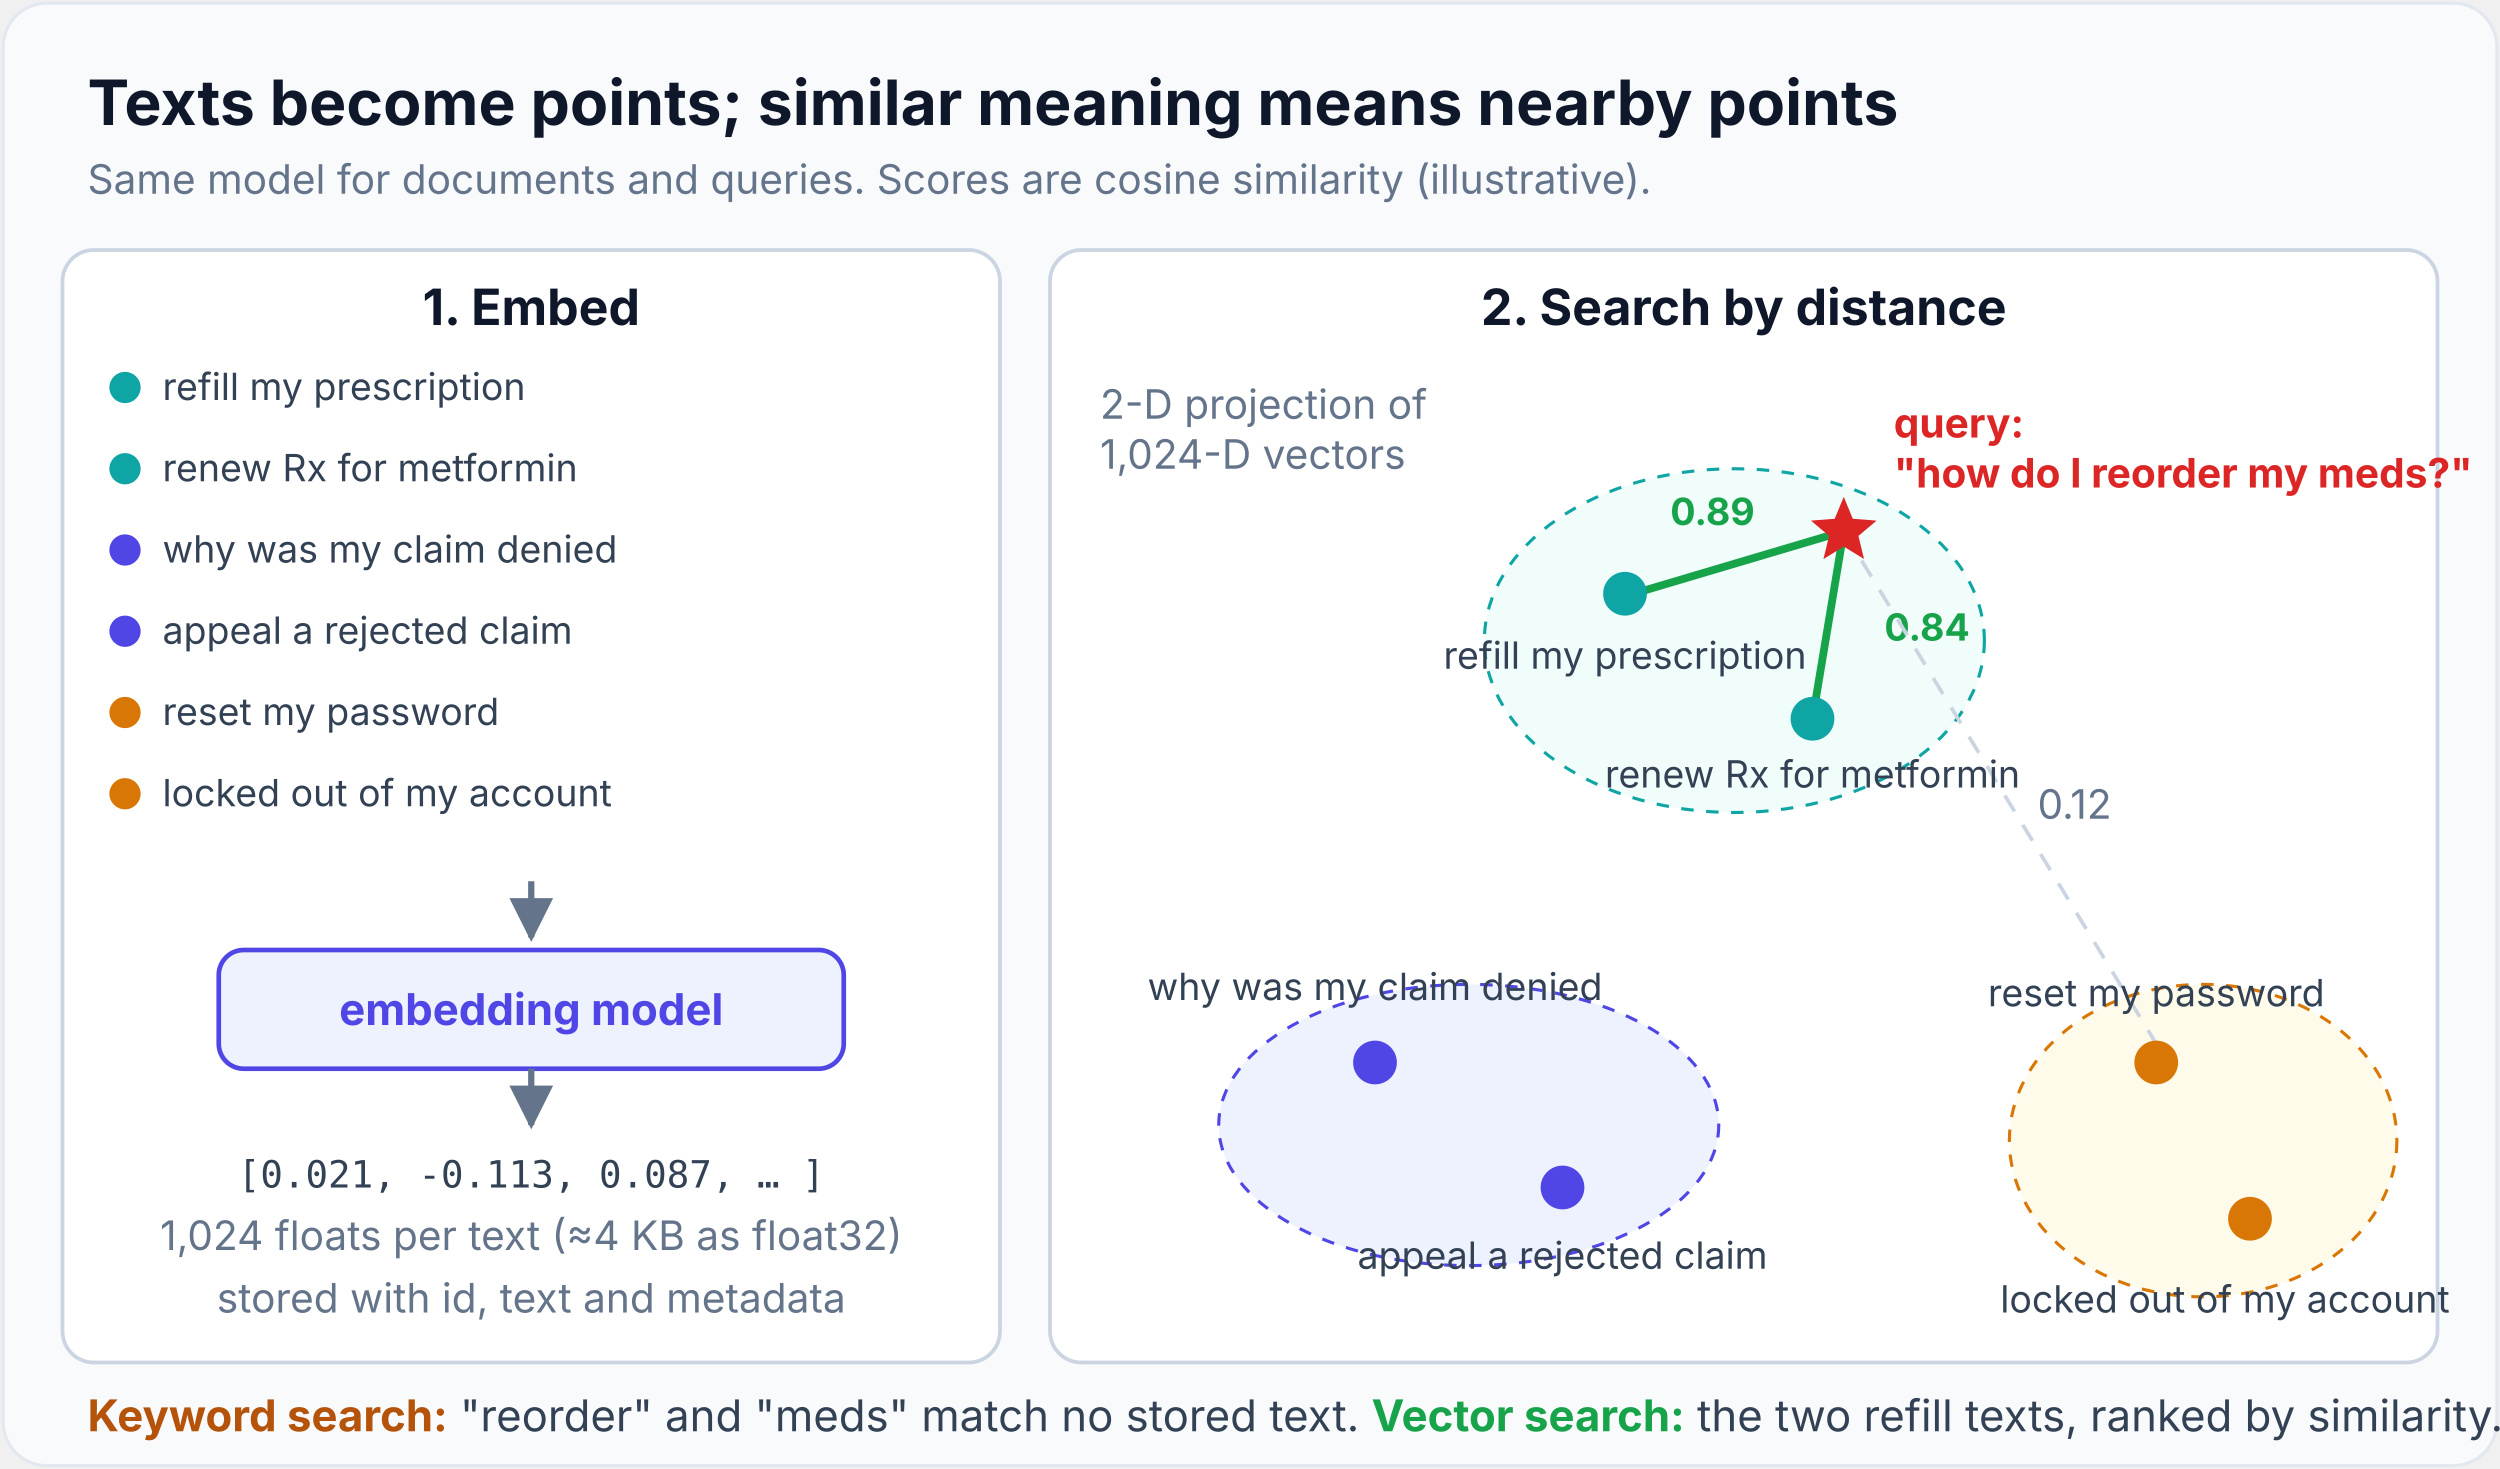
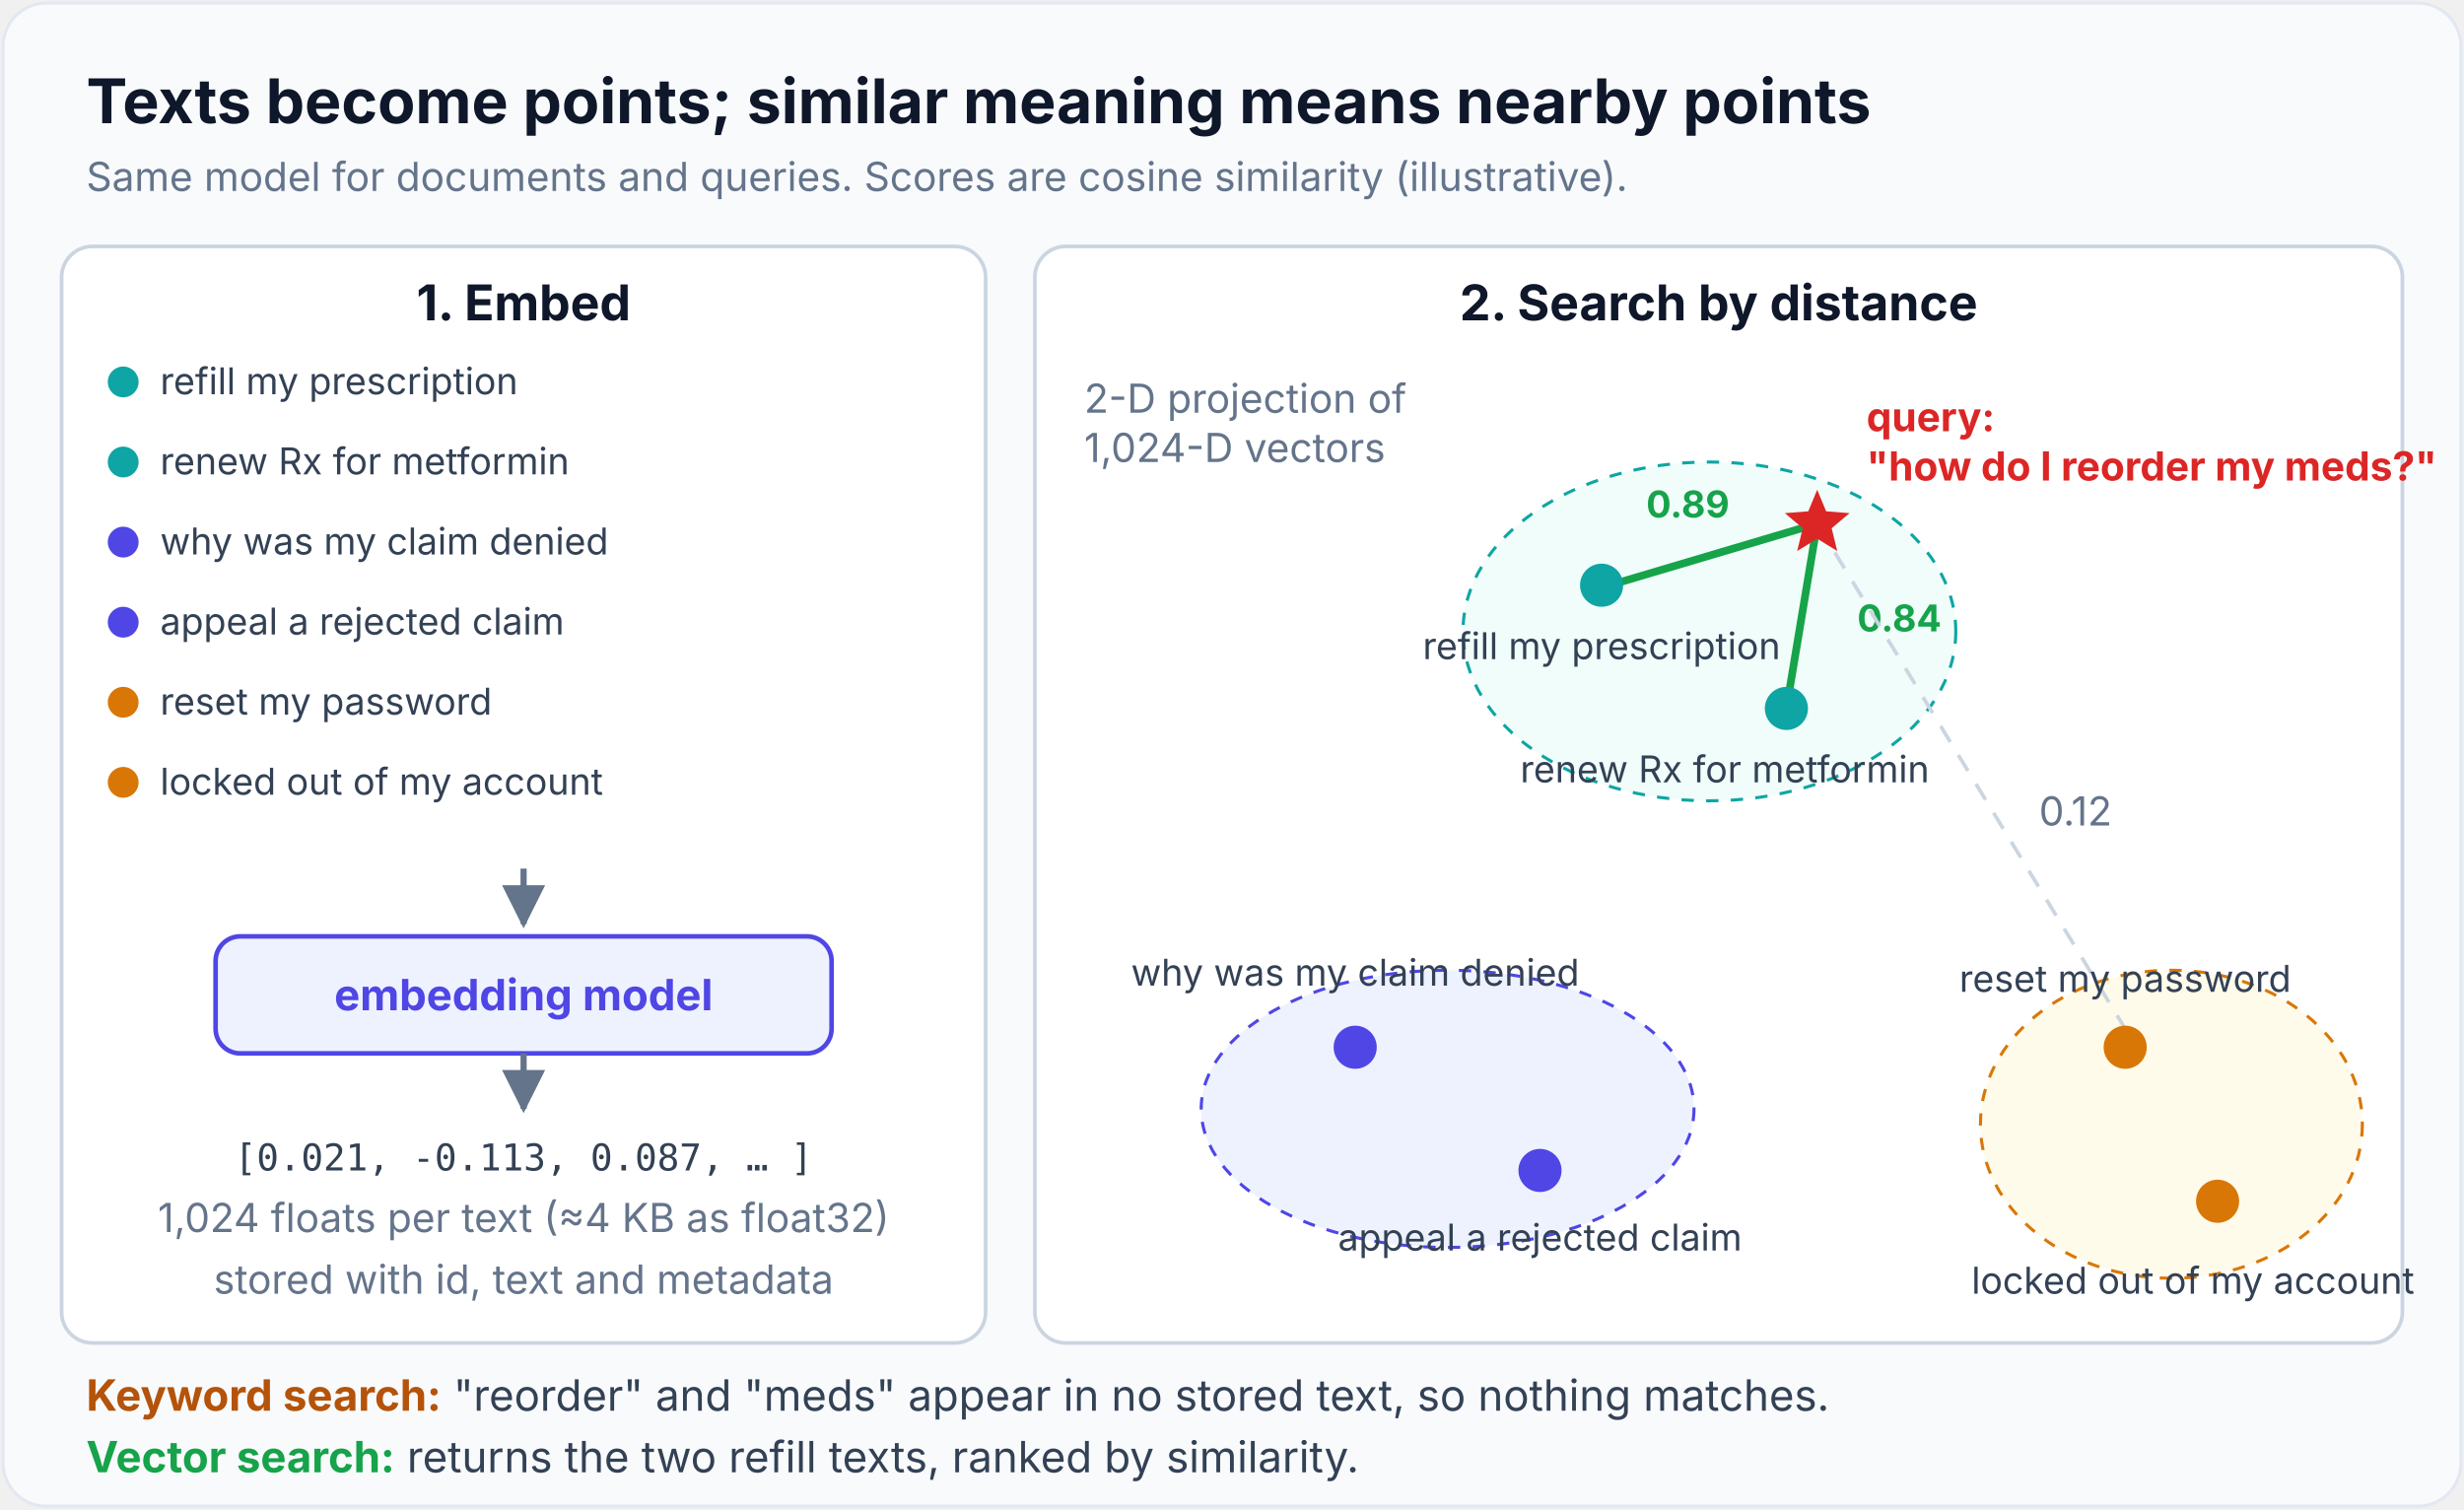
- <svg xmlns="http://www.w3.org/2000/svg" viewBox="0 0 800 470" role="img" aria-labelledby="t d" font-family="Figtree, system-ui, -apple-system, 'Segoe UI', sans-serif">
+ <svg xmlns="http://www.w3.org/2000/svg" viewBox="0 0 800 490" role="img" aria-labelledby="t d" font-family="Figtree, system-ui, -apple-system, 'Segoe UI', sans-serif">
  <style>
    .card{fill:#f8fafc;stroke:#e2e8f0}
    .h{fill:#0f172a;font-size:20px;font-weight:700}
    .h2{fill:#0f172a;font-size:16px;font-weight:700}
    .lbl{fill:#334155;font-size:15px;font-weight:600}
    .tx{fill:#334155;font-size:14px}
    .sm{fill:#334155;font-size:12px}
    .sub{fill:#64748b;font-size:13px}
    .box{fill:#ffffff;stroke:#cbd5e1}
    .pri{fill:#4f46e5}.tea{fill:#0ea5a4}.okf{fill:#16a34a}.badf{fill:#dc2626}.wrnf{fill:#d97706}.mutf{fill:#94a3b8}
    .on{fill:#ffffff;font-size:13px;font-weight:700}
    .prit{fill:#4f46e5;font-weight:700}.teat{fill:#0f766e;font-weight:700}.okt{fill:#16a34a;font-weight:700}
    .badt{fill:#dc2626;font-weight:700}.wrnt{fill:#b45309;font-weight:700}
    .ln{stroke:#64748b;stroke-width:2;fill:none}.lnm{stroke:#cbd5e1;stroke-width:1.2;fill:none}
    .lnp{stroke:#4f46e5;stroke-width:2.5;fill:none}.lnt{stroke:#0ea5a4;stroke-width:2.5;fill:none}
    .lno{stroke:#16a34a;stroke-width:2.5;fill:none}.lnb{stroke:#dc2626;stroke-width:2.5;fill:none}
    .lnw{stroke:#d97706;stroke-width:2.5;fill:none}
    .dash{stroke-dasharray:6 5}
    .ah{fill:#64748b}.ahp{fill:#4f46e5}.aht{fill:#0ea5a4}.aho{fill:#16a34a}.ahb{fill:#dc2626}.ahw{fill:#d97706}
    .bp{fill:#eef2ff;stroke:#4f46e5}.bt{fill:#f0fdfa;stroke:#0ea5a4}.bo{fill:#f0fdf4;stroke:#16a34a}
    .bb{fill:#fef2f2;stroke:#dc2626}.bw{fill:#fffbeb;stroke:#d97706}
    @media (prefers-color-scheme: dark){
      .card{fill:#1f2430;stroke:#334155}
      .h,.h2{fill:#f1f5f9}.lbl,.tx,.sm{fill:#e2e8f0}.sub{fill:#94a3b8}
      .box{fill:#111827;stroke:#475569}
      .pri{fill:#818cf8}.tea{fill:#2dd4bf}.okf{fill:#4ade80}.badf{fill:#f87171}.wrnf{fill:#fbbf24}.mutf{fill:#64748b}
      .on{fill:#0f172a}
      .prit{fill:#818cf8}.teat{fill:#5eead4}.okt{fill:#4ade80}.badt{fill:#f87171}.wrnt{fill:#fbbf24}
      .ln{stroke:#94a3b8}.lnm{stroke:#475569}.lnp{stroke:#818cf8}.lnt{stroke:#2dd4bf}.lno{stroke:#4ade80}.lnb{stroke:#f87171}.lnw{stroke:#fbbf24}
      .ah{fill:#94a3b8}.ahp{fill:#818cf8}.aht{fill:#2dd4bf}.aho{fill:#4ade80}.ahb{fill:#f87171}.ahw{fill:#fbbf24}
      .bp{fill:#1e1b4b;stroke:#818cf8}.bt{fill:#042f2e;stroke:#2dd4bf}.bo{fill:#052e16;stroke:#4ade80}
      .bb{fill:#450a0a;stroke:#f87171}.bw{fill:#451a03;stroke:#fbbf24}
    }
  </style>
  <defs>
    <marker id="ar" viewBox="0 0 10 10" refX="9" refY="5" markerWidth="7" markerHeight="7" orient="auto-start-reverse">
      <path class="ah" d="M0,0L10,5L0,10z" />
    </marker>
    <marker id="arp" viewBox="0 0 10 10" refX="9" refY="5" markerWidth="7" markerHeight="7" orient="auto-start-reverse">
      <path class="ahp" d="M0,0L10,5L0,10z" />
    </marker>
    <marker id="aro" viewBox="0 0 10 10" refX="9" refY="5" markerWidth="7" markerHeight="7" orient="auto-start-reverse">
      <path class="aho" d="M0,0L10,5L0,10z" />
    </marker>
    <marker id="arw" viewBox="0 0 10 10" refX="9" refY="5" markerWidth="7" markerHeight="7" orient="auto-start-reverse">
      <path class="ahw" d="M0,0L10,5L0,10z" />
    </marker>
  </defs>
-   <rect class="card" x="1" y="1" width="798" height="468" rx="14" />
+   <rect class="card" x="1" y="1" width="798" height="488" rx="14" />
  <text class="h" x="28" y="40">Texts become points; similar meaning means nearby points</text>
  <text class="sub" x="28" y="62">Same model for documents and queries. Scores are cosine similarity (illustrative).</text>
  <rect class="box" x="20" y="80" width="300" height="356" rx="10" stroke-width="1.2" />
  <text class="h2" x="170" y="104" text-anchor="middle">1. Embed</text>
  <circle class="tea" cx="40" cy="124" r="5" />
  <text class="sm" x="52" y="128">refill my prescription</text>
  <circle class="tea" cx="40" cy="150" r="5" />
  <text class="sm" x="52" y="154">renew Rx for metformin</text>
  <circle class="pri" cx="40" cy="176" r="5" />
  <text class="sm" x="52" y="180">why was my claim denied</text>
  <circle class="pri" cx="40" cy="202" r="5" />
  <text class="sm" x="52" y="206">appeal a rejected claim</text>
  <circle class="wrnf" cx="40" cy="228" r="5" />
  <text class="sm" x="52" y="232">reset my password</text>
  <circle class="wrnf" cx="40" cy="254" r="5" />
  <text class="sm" x="52" y="258">locked out of my account</text>
  <line class="ln" x1="170" y1="282" x2="170" y2="300" marker-end="url(#ar)" />
  <rect class="bp" x="70" y="304" width="200" height="38" rx="8" stroke-width="1.5" />
  <text class="prit" x="170" y="328" text-anchor="middle" font-size="14">embedding model</text>
  <line class="ln" x1="170" y1="342" x2="170" y2="360" marker-end="url(#ar)" />
  <text class="sm" x="170" y="380" text-anchor="middle" font-family="ui-monospace, monospace">[0.021, -0.113, 0.087, … ]</text>
  <text class="sub" x="170" y="400" text-anchor="middle">1,024 floats per text (≈4 KB as float32)</text>
  <text class="sub" x="170" y="420" text-anchor="middle">stored with id, text and metadata</text>
  <rect class="box" x="336" y="80" width="444" height="356" rx="10" stroke-width="1.2" />
  <text class="h2" x="558" y="104" text-anchor="middle">2. Search by distance</text>
  <ellipse class="bt" cx="555" cy="205" rx="80" ry="55" stroke-width="1" stroke-dasharray="4 4" />
  <ellipse class="bp" cx="470" cy="360" rx="80" ry="45" stroke-width="1" stroke-dasharray="4 4" />
  <ellipse class="bw" cx="705" cy="365" rx="62" ry="50" stroke-width="1" stroke-dasharray="4 4" />
  <line class="lno" x1="590" y1="170" x2="526" y2="189" />
  <line class="lno" x1="590" y1="170" x2="581" y2="224" />
  <text class="okt" x="548" y="168" text-anchor="middle" font-size="12">0.89</text>
  <text class="okt" x="603" y="205" font-size="12">0.84</text>
  <line class="lnm dash" x1="590" y1="170" x2="690" y2="334" />
-   <text class="sub" x="652" y="262">0.12</text>
+   <text class="sub" x="662" y="268">0.12</text>
  <circle class="tea" cx="520" cy="190" r="7" />
  <circle class="tea" cx="580" cy="230" r="7" />
  <circle class="pri" cx="440" cy="340" r="7" />
  <circle class="pri" cx="500" cy="380" r="7" />
  <circle class="wrnf" cx="690" cy="340" r="7" />
  <circle class="wrnf" cx="720" cy="390" r="7" />
  <text class="sm" x="520" y="214" text-anchor="middle">refill my prescription</text>
-   <text class="sm" x="580" y="252" text-anchor="middle">renew Rx for metformin</text>
+   <text class="sm" x="560" y="254" text-anchor="middle">renew Rx for metformin</text>
  <text class="sm" x="440" y="320" text-anchor="middle">why was my claim denied</text>
  <text class="sm" x="500" y="406" text-anchor="middle">appeal a rejected claim</text>
  <text class="sm" x="690" y="322" text-anchor="middle">reset my password</text>
  <text class="sm" x="712" y="420" text-anchor="middle">locked out of my account</text>
  <polygon class="badf" points="590.0,159.0 592.9,166.0 600.5,166.6 594.7,171.5 596.5,178.9 590.0,174.9 583.5,178.9 585.3,171.5 579.5,166.6 587.1,166.0" />
  <text class="badt" x="606" y="140" font-size="13">query:</text>
  <text class="badt" x="606" y="156" font-size="13">"how do I reorder my meds?"</text>
  <text class="sub" x="352" y="134">2-D projection of</text>
  <text class="sub" x="352" y="150">1,024-D vectors</text>
  <text class="tx" x="28" y="458">
-     <tspan class="wrnt">Keyword search:</tspan> "reorder" and "meds" match no stored text. <tspan class="okt">Vector search:</tspan> the two refill texts, ranked by similarity.</text>
+     <tspan class="wrnt">Keyword search:</tspan> "reorder" and "meds" appear in no stored text, so nothing matches.</text>
+   <text class="tx" x="28" y="478">
+     <tspan class="okt">Vector search:</tspan> returns the two refill texts, ranked by similarity.</text>
</svg>
